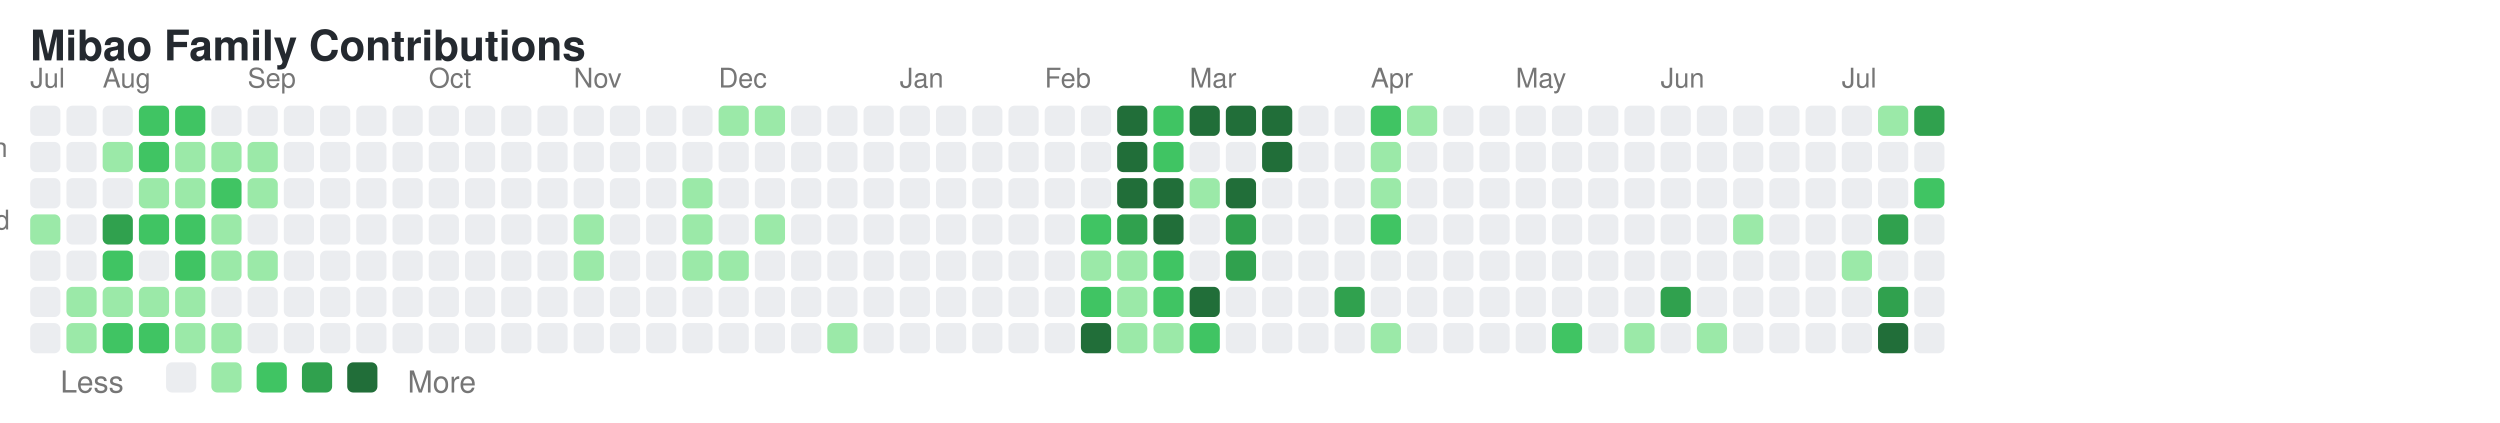
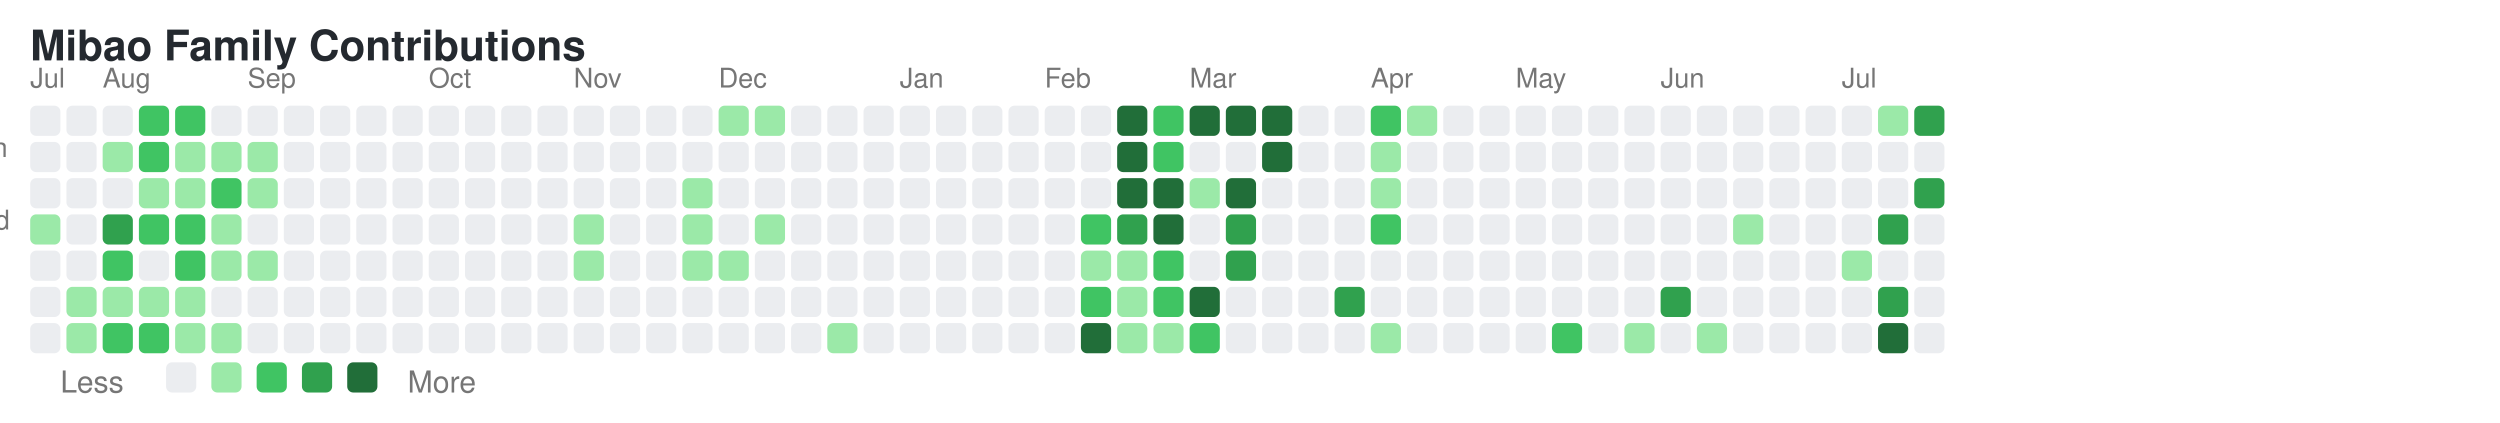
<svg xmlns="http://www.w3.org/2000/svg" width="828" height="140">
  <text x="10" y="20" font-family="-apple-system, BlinkMacSystemFont, Segoe UI, Helvetica, Arial, sans-serif" font-size="14" font-weight="600" fill="#24292f">Mibao Family Contributions</text>
  <g transform="translate(10, 35)">
    <text x="0" y="-6" font-family="-apple-system, BlinkMacSystemFont, Segoe UI, Helvetica, Arial, sans-serif" font-size="9" fill="#767676">Jul</text>
    <text x="24" y="-6" font-family="-apple-system, BlinkMacSystemFont, Segoe UI, Helvetica, Arial, sans-serif" font-size="9" fill="#767676">Aug</text>
    <text x="72" y="-6" font-family="-apple-system, BlinkMacSystemFont, Segoe UI, Helvetica, Arial, sans-serif" font-size="9" fill="#767676">Sep</text>
    <text x="132" y="-6" font-family="-apple-system, BlinkMacSystemFont, Segoe UI, Helvetica, Arial, sans-serif" font-size="9" fill="#767676">Oct</text>
    <text x="180" y="-6" font-family="-apple-system, BlinkMacSystemFont, Segoe UI, Helvetica, Arial, sans-serif" font-size="9" fill="#767676">Nov</text>
    <text x="228" y="-6" font-family="-apple-system, BlinkMacSystemFont, Segoe UI, Helvetica, Arial, sans-serif" font-size="9" fill="#767676">Dec</text>
    <text x="288" y="-6" font-family="-apple-system, BlinkMacSystemFont, Segoe UI, Helvetica, Arial, sans-serif" font-size="9" fill="#767676">Jan</text>
    <text x="336" y="-6" font-family="-apple-system, BlinkMacSystemFont, Segoe UI, Helvetica, Arial, sans-serif" font-size="9" fill="#767676">Feb</text>
    <text x="384" y="-6" font-family="-apple-system, BlinkMacSystemFont, Segoe UI, Helvetica, Arial, sans-serif" font-size="9" fill="#767676">Mar</text>
    <text x="444" y="-6" font-family="-apple-system, BlinkMacSystemFont, Segoe UI, Helvetica, Arial, sans-serif" font-size="9" fill="#767676">Apr</text>
    <text x="492" y="-6" font-family="-apple-system, BlinkMacSystemFont, Segoe UI, Helvetica, Arial, sans-serif" font-size="9" fill="#767676">May</text>
    <text x="540" y="-6" font-family="-apple-system, BlinkMacSystemFont, Segoe UI, Helvetica, Arial, sans-serif" font-size="9" fill="#767676">Jun</text>
    <text x="600" y="-6" font-family="-apple-system, BlinkMacSystemFont, Segoe UI, Helvetica, Arial, sans-serif" font-size="9" fill="#767676">Jul</text>
    <text x="-25" y="17.0" font-family="-apple-system, BlinkMacSystemFont, Segoe UI, Helvetica, Arial, sans-serif" font-size="9" fill="#767676">Mon</text>
    <text x="-25" y="41.0" font-family="-apple-system, BlinkMacSystemFont, Segoe UI, Helvetica, Arial, sans-serif" font-size="9" fill="#767676">Wed</text>
    <text x="-25" y="65.0" font-family="-apple-system, BlinkMacSystemFont, Segoe UI, Helvetica, Arial, sans-serif" font-size="9" fill="#767676">Fri</text>
    <rect x="0" y="0" width="10" height="10" fill="#ebedf0" rx="2" />
    <rect x="0" y="12" width="10" height="10" fill="#ebedf0" rx="2" />
    <rect x="0" y="24" width="10" height="10" fill="#ebedf0" rx="2" />
    <rect x="0" y="36" width="10" height="10" fill="#9be9a8" rx="2" />
    <rect x="0" y="48" width="10" height="10" fill="#ebedf0" rx="2" />
    <rect x="0" y="60" width="10" height="10" fill="#ebedf0" rx="2" />
    <rect x="0" y="72" width="10" height="10" fill="#ebedf0" rx="2" />
    <rect x="12" y="0" width="10" height="10" fill="#ebedf0" rx="2" />
    <rect x="12" y="12" width="10" height="10" fill="#ebedf0" rx="2" />
    <rect x="12" y="24" width="10" height="10" fill="#ebedf0" rx="2" />
    <rect x="12" y="36" width="10" height="10" fill="#ebedf0" rx="2" />
    <rect x="12" y="48" width="10" height="10" fill="#ebedf0" rx="2" />
    <rect x="12" y="60" width="10" height="10" fill="#9be9a8" rx="2" />
    <rect x="12" y="72" width="10" height="10" fill="#9be9a8" rx="2" />
    <rect x="24" y="0" width="10" height="10" fill="#ebedf0" rx="2" />
    <rect x="24" y="12" width="10" height="10" fill="#9be9a8" rx="2" />
    <rect x="24" y="24" width="10" height="10" fill="#ebedf0" rx="2" />
    <rect x="24" y="36" width="10" height="10" fill="#30a14e" rx="2" />
    <rect x="24" y="48" width="10" height="10" fill="#40c463" rx="2" />
    <rect x="24" y="60" width="10" height="10" fill="#9be9a8" rx="2" />
    <rect x="24" y="72" width="10" height="10" fill="#40c463" rx="2" />
    <rect x="36" y="0" width="10" height="10" fill="#40c463" rx="2" />
    <rect x="36" y="12" width="10" height="10" fill="#40c463" rx="2" />
    <rect x="36" y="24" width="10" height="10" fill="#9be9a8" rx="2" />
    <rect x="36" y="36" width="10" height="10" fill="#40c463" rx="2" />
    <rect x="36" y="48" width="10" height="10" fill="#ebedf0" rx="2" />
    <rect x="36" y="60" width="10" height="10" fill="#9be9a8" rx="2" />
    <rect x="36" y="72" width="10" height="10" fill="#40c463" rx="2" />
    <rect x="48" y="0" width="10" height="10" fill="#40c463" rx="2" />
    <rect x="48" y="12" width="10" height="10" fill="#9be9a8" rx="2" />
    <rect x="48" y="24" width="10" height="10" fill="#9be9a8" rx="2" />
    <rect x="48" y="36" width="10" height="10" fill="#40c463" rx="2" />
    <rect x="48" y="48" width="10" height="10" fill="#40c463" rx="2" />
    <rect x="48" y="60" width="10" height="10" fill="#9be9a8" rx="2" />
    <rect x="48" y="72" width="10" height="10" fill="#9be9a8" rx="2" />
    <rect x="60" y="0" width="10" height="10" fill="#ebedf0" rx="2" />
    <rect x="60" y="12" width="10" height="10" fill="#9be9a8" rx="2" />
    <rect x="60" y="24" width="10" height="10" fill="#40c463" rx="2" />
    <rect x="60" y="36" width="10" height="10" fill="#9be9a8" rx="2" />
    <rect x="60" y="48" width="10" height="10" fill="#9be9a8" rx="2" />
    <rect x="60" y="60" width="10" height="10" fill="#ebedf0" rx="2" />
    <rect x="60" y="72" width="10" height="10" fill="#9be9a8" rx="2" />
    <rect x="72" y="0" width="10" height="10" fill="#ebedf0" rx="2" />
    <rect x="72" y="12" width="10" height="10" fill="#9be9a8" rx="2" />
    <rect x="72" y="24" width="10" height="10" fill="#9be9a8" rx="2" />
    <rect x="72" y="36" width="10" height="10" fill="#ebedf0" rx="2" />
    <rect x="72" y="48" width="10" height="10" fill="#9be9a8" rx="2" />
    <rect x="72" y="60" width="10" height="10" fill="#ebedf0" rx="2" />
    <rect x="72" y="72" width="10" height="10" fill="#ebedf0" rx="2" />
    <rect x="84" y="0" width="10" height="10" fill="#ebedf0" rx="2" />
    <rect x="84" y="12" width="10" height="10" fill="#ebedf0" rx="2" />
    <rect x="84" y="24" width="10" height="10" fill="#ebedf0" rx="2" />
    <rect x="84" y="36" width="10" height="10" fill="#ebedf0" rx="2" />
    <rect x="84" y="48" width="10" height="10" fill="#ebedf0" rx="2" />
    <rect x="84" y="60" width="10" height="10" fill="#ebedf0" rx="2" />
    <rect x="84" y="72" width="10" height="10" fill="#ebedf0" rx="2" />
    <rect x="96" y="0" width="10" height="10" fill="#ebedf0" rx="2" />
    <rect x="96" y="12" width="10" height="10" fill="#ebedf0" rx="2" />
    <rect x="96" y="24" width="10" height="10" fill="#ebedf0" rx="2" />
    <rect x="96" y="36" width="10" height="10" fill="#ebedf0" rx="2" />
    <rect x="96" y="48" width="10" height="10" fill="#ebedf0" rx="2" />
    <rect x="96" y="60" width="10" height="10" fill="#ebedf0" rx="2" />
    <rect x="96" y="72" width="10" height="10" fill="#ebedf0" rx="2" />
    <rect x="108" y="0" width="10" height="10" fill="#ebedf0" rx="2" />
    <rect x="108" y="12" width="10" height="10" fill="#ebedf0" rx="2" />
    <rect x="108" y="24" width="10" height="10" fill="#ebedf0" rx="2" />
    <rect x="108" y="36" width="10" height="10" fill="#ebedf0" rx="2" />
    <rect x="108" y="48" width="10" height="10" fill="#ebedf0" rx="2" />
    <rect x="108" y="60" width="10" height="10" fill="#ebedf0" rx="2" />
    <rect x="108" y="72" width="10" height="10" fill="#ebedf0" rx="2" />
    <rect x="120" y="0" width="10" height="10" fill="#ebedf0" rx="2" />
    <rect x="120" y="12" width="10" height="10" fill="#ebedf0" rx="2" />
    <rect x="120" y="24" width="10" height="10" fill="#ebedf0" rx="2" />
    <rect x="120" y="36" width="10" height="10" fill="#ebedf0" rx="2" />
    <rect x="120" y="48" width="10" height="10" fill="#ebedf0" rx="2" />
    <rect x="120" y="60" width="10" height="10" fill="#ebedf0" rx="2" />
    <rect x="120" y="72" width="10" height="10" fill="#ebedf0" rx="2" />
    <rect x="132" y="0" width="10" height="10" fill="#ebedf0" rx="2" />
    <rect x="132" y="12" width="10" height="10" fill="#ebedf0" rx="2" />
    <rect x="132" y="24" width="10" height="10" fill="#ebedf0" rx="2" />
    <rect x="132" y="36" width="10" height="10" fill="#ebedf0" rx="2" />
    <rect x="132" y="48" width="10" height="10" fill="#ebedf0" rx="2" />
    <rect x="132" y="60" width="10" height="10" fill="#ebedf0" rx="2" />
    <rect x="132" y="72" width="10" height="10" fill="#ebedf0" rx="2" />
    <rect x="144" y="0" width="10" height="10" fill="#ebedf0" rx="2" />
    <rect x="144" y="12" width="10" height="10" fill="#ebedf0" rx="2" />
    <rect x="144" y="24" width="10" height="10" fill="#ebedf0" rx="2" />
    <rect x="144" y="36" width="10" height="10" fill="#ebedf0" rx="2" />
    <rect x="144" y="48" width="10" height="10" fill="#ebedf0" rx="2" />
    <rect x="144" y="60" width="10" height="10" fill="#ebedf0" rx="2" />
    <rect x="144" y="72" width="10" height="10" fill="#ebedf0" rx="2" />
    <rect x="156" y="0" width="10" height="10" fill="#ebedf0" rx="2" />
    <rect x="156" y="12" width="10" height="10" fill="#ebedf0" rx="2" />
    <rect x="156" y="24" width="10" height="10" fill="#ebedf0" rx="2" />
    <rect x="156" y="36" width="10" height="10" fill="#ebedf0" rx="2" />
    <rect x="156" y="48" width="10" height="10" fill="#ebedf0" rx="2" />
    <rect x="156" y="60" width="10" height="10" fill="#ebedf0" rx="2" />
    <rect x="156" y="72" width="10" height="10" fill="#ebedf0" rx="2" />
    <rect x="168" y="0" width="10" height="10" fill="#ebedf0" rx="2" />
    <rect x="168" y="12" width="10" height="10" fill="#ebedf0" rx="2" />
    <rect x="168" y="24" width="10" height="10" fill="#ebedf0" rx="2" />
    <rect x="168" y="36" width="10" height="10" fill="#ebedf0" rx="2" />
    <rect x="168" y="48" width="10" height="10" fill="#ebedf0" rx="2" />
    <rect x="168" y="60" width="10" height="10" fill="#ebedf0" rx="2" />
    <rect x="168" y="72" width="10" height="10" fill="#ebedf0" rx="2" />
    <rect x="180" y="0" width="10" height="10" fill="#ebedf0" rx="2" />
    <rect x="180" y="12" width="10" height="10" fill="#ebedf0" rx="2" />
    <rect x="180" y="24" width="10" height="10" fill="#ebedf0" rx="2" />
    <rect x="180" y="36" width="10" height="10" fill="#9be9a8" rx="2" />
    <rect x="180" y="48" width="10" height="10" fill="#9be9a8" rx="2" />
    <rect x="180" y="60" width="10" height="10" fill="#ebedf0" rx="2" />
    <rect x="180" y="72" width="10" height="10" fill="#ebedf0" rx="2" />
    <rect x="192" y="0" width="10" height="10" fill="#ebedf0" rx="2" />
    <rect x="192" y="12" width="10" height="10" fill="#ebedf0" rx="2" />
    <rect x="192" y="24" width="10" height="10" fill="#ebedf0" rx="2" />
    <rect x="192" y="36" width="10" height="10" fill="#ebedf0" rx="2" />
    <rect x="192" y="48" width="10" height="10" fill="#ebedf0" rx="2" />
    <rect x="192" y="60" width="10" height="10" fill="#ebedf0" rx="2" />
    <rect x="192" y="72" width="10" height="10" fill="#ebedf0" rx="2" />
    <rect x="204" y="0" width="10" height="10" fill="#ebedf0" rx="2" />
    <rect x="204" y="12" width="10" height="10" fill="#ebedf0" rx="2" />
    <rect x="204" y="24" width="10" height="10" fill="#ebedf0" rx="2" />
    <rect x="204" y="36" width="10" height="10" fill="#ebedf0" rx="2" />
    <rect x="204" y="48" width="10" height="10" fill="#ebedf0" rx="2" />
    <rect x="204" y="60" width="10" height="10" fill="#ebedf0" rx="2" />
    <rect x="204" y="72" width="10" height="10" fill="#ebedf0" rx="2" />
    <rect x="216" y="0" width="10" height="10" fill="#ebedf0" rx="2" />
    <rect x="216" y="12" width="10" height="10" fill="#ebedf0" rx="2" />
    <rect x="216" y="24" width="10" height="10" fill="#9be9a8" rx="2" />
    <rect x="216" y="36" width="10" height="10" fill="#9be9a8" rx="2" />
    <rect x="216" y="48" width="10" height="10" fill="#9be9a8" rx="2" />
    <rect x="216" y="60" width="10" height="10" fill="#ebedf0" rx="2" />
    <rect x="216" y="72" width="10" height="10" fill="#ebedf0" rx="2" />
    <rect x="228" y="0" width="10" height="10" fill="#9be9a8" rx="2" />
    <rect x="228" y="12" width="10" height="10" fill="#ebedf0" rx="2" />
    <rect x="228" y="24" width="10" height="10" fill="#ebedf0" rx="2" />
    <rect x="228" y="36" width="10" height="10" fill="#ebedf0" rx="2" />
    <rect x="228" y="48" width="10" height="10" fill="#9be9a8" rx="2" />
    <rect x="228" y="60" width="10" height="10" fill="#ebedf0" rx="2" />
    <rect x="228" y="72" width="10" height="10" fill="#ebedf0" rx="2" />
    <rect x="240" y="0" width="10" height="10" fill="#9be9a8" rx="2" />
    <rect x="240" y="12" width="10" height="10" fill="#ebedf0" rx="2" />
    <rect x="240" y="24" width="10" height="10" fill="#ebedf0" rx="2" />
    <rect x="240" y="36" width="10" height="10" fill="#9be9a8" rx="2" />
    <rect x="240" y="48" width="10" height="10" fill="#ebedf0" rx="2" />
    <rect x="240" y="60" width="10" height="10" fill="#ebedf0" rx="2" />
    <rect x="240" y="72" width="10" height="10" fill="#ebedf0" rx="2" />
    <rect x="252" y="0" width="10" height="10" fill="#ebedf0" rx="2" />
    <rect x="252" y="12" width="10" height="10" fill="#ebedf0" rx="2" />
    <rect x="252" y="24" width="10" height="10" fill="#ebedf0" rx="2" />
    <rect x="252" y="36" width="10" height="10" fill="#ebedf0" rx="2" />
    <rect x="252" y="48" width="10" height="10" fill="#ebedf0" rx="2" />
    <rect x="252" y="60" width="10" height="10" fill="#ebedf0" rx="2" />
    <rect x="252" y="72" width="10" height="10" fill="#ebedf0" rx="2" />
    <rect x="264" y="0" width="10" height="10" fill="#ebedf0" rx="2" />
    <rect x="264" y="12" width="10" height="10" fill="#ebedf0" rx="2" />
    <rect x="264" y="24" width="10" height="10" fill="#ebedf0" rx="2" />
    <rect x="264" y="36" width="10" height="10" fill="#ebedf0" rx="2" />
    <rect x="264" y="48" width="10" height="10" fill="#ebedf0" rx="2" />
    <rect x="264" y="60" width="10" height="10" fill="#ebedf0" rx="2" />
    <rect x="264" y="72" width="10" height="10" fill="#9be9a8" rx="2" />
    <rect x="276" y="0" width="10" height="10" fill="#ebedf0" rx="2" />
    <rect x="276" y="12" width="10" height="10" fill="#ebedf0" rx="2" />
    <rect x="276" y="24" width="10" height="10" fill="#ebedf0" rx="2" />
    <rect x="276" y="36" width="10" height="10" fill="#ebedf0" rx="2" />
    <rect x="276" y="48" width="10" height="10" fill="#ebedf0" rx="2" />
    <rect x="276" y="60" width="10" height="10" fill="#ebedf0" rx="2" />
    <rect x="276" y="72" width="10" height="10" fill="#ebedf0" rx="2" />
    <rect x="288" y="0" width="10" height="10" fill="#ebedf0" rx="2" />
    <rect x="288" y="12" width="10" height="10" fill="#ebedf0" rx="2" />
    <rect x="288" y="24" width="10" height="10" fill="#ebedf0" rx="2" />
    <rect x="288" y="36" width="10" height="10" fill="#ebedf0" rx="2" />
    <rect x="288" y="48" width="10" height="10" fill="#ebedf0" rx="2" />
    <rect x="288" y="60" width="10" height="10" fill="#ebedf0" rx="2" />
    <rect x="288" y="72" width="10" height="10" fill="#ebedf0" rx="2" />
    <rect x="300" y="0" width="10" height="10" fill="#ebedf0" rx="2" />
    <rect x="300" y="12" width="10" height="10" fill="#ebedf0" rx="2" />
    <rect x="300" y="24" width="10" height="10" fill="#ebedf0" rx="2" />
    <rect x="300" y="36" width="10" height="10" fill="#ebedf0" rx="2" />
    <rect x="300" y="48" width="10" height="10" fill="#ebedf0" rx="2" />
    <rect x="300" y="60" width="10" height="10" fill="#ebedf0" rx="2" />
    <rect x="300" y="72" width="10" height="10" fill="#ebedf0" rx="2" />
    <rect x="312" y="0" width="10" height="10" fill="#ebedf0" rx="2" />
    <rect x="312" y="12" width="10" height="10" fill="#ebedf0" rx="2" />
    <rect x="312" y="24" width="10" height="10" fill="#ebedf0" rx="2" />
    <rect x="312" y="36" width="10" height="10" fill="#ebedf0" rx="2" />
    <rect x="312" y="48" width="10" height="10" fill="#ebedf0" rx="2" />
    <rect x="312" y="60" width="10" height="10" fill="#ebedf0" rx="2" />
    <rect x="312" y="72" width="10" height="10" fill="#ebedf0" rx="2" />
    <rect x="324" y="0" width="10" height="10" fill="#ebedf0" rx="2" />
    <rect x="324" y="12" width="10" height="10" fill="#ebedf0" rx="2" />
    <rect x="324" y="24" width="10" height="10" fill="#ebedf0" rx="2" />
    <rect x="324" y="36" width="10" height="10" fill="#ebedf0" rx="2" />
    <rect x="324" y="48" width="10" height="10" fill="#ebedf0" rx="2" />
    <rect x="324" y="60" width="10" height="10" fill="#ebedf0" rx="2" />
    <rect x="324" y="72" width="10" height="10" fill="#ebedf0" rx="2" />
    <rect x="336" y="0" width="10" height="10" fill="#ebedf0" rx="2" />
    <rect x="336" y="12" width="10" height="10" fill="#ebedf0" rx="2" />
    <rect x="336" y="24" width="10" height="10" fill="#ebedf0" rx="2" />
    <rect x="336" y="36" width="10" height="10" fill="#ebedf0" rx="2" />
    <rect x="336" y="48" width="10" height="10" fill="#ebedf0" rx="2" />
    <rect x="336" y="60" width="10" height="10" fill="#ebedf0" rx="2" />
    <rect x="336" y="72" width="10" height="10" fill="#ebedf0" rx="2" />
    <rect x="348" y="0" width="10" height="10" fill="#ebedf0" rx="2" />
    <rect x="348" y="12" width="10" height="10" fill="#ebedf0" rx="2" />
    <rect x="348" y="24" width="10" height="10" fill="#ebedf0" rx="2" />
    <rect x="348" y="36" width="10" height="10" fill="#40c463" rx="2" />
    <rect x="348" y="48" width="10" height="10" fill="#9be9a8" rx="2" />
    <rect x="348" y="60" width="10" height="10" fill="#40c463" rx="2" />
    <rect x="348" y="72" width="10" height="10" fill="#216e39" rx="2" />
    <rect x="360" y="0" width="10" height="10" fill="#216e39" rx="2" />
    <rect x="360" y="12" width="10" height="10" fill="#216e39" rx="2" />
    <rect x="360" y="24" width="10" height="10" fill="#216e39" rx="2" />
    <rect x="360" y="36" width="10" height="10" fill="#30a14e" rx="2" />
    <rect x="360" y="48" width="10" height="10" fill="#9be9a8" rx="2" />
    <rect x="360" y="60" width="10" height="10" fill="#9be9a8" rx="2" />
    <rect x="360" y="72" width="10" height="10" fill="#9be9a8" rx="2" />
    <rect x="372" y="0" width="10" height="10" fill="#40c463" rx="2" />
    <rect x="372" y="12" width="10" height="10" fill="#40c463" rx="2" />
    <rect x="372" y="24" width="10" height="10" fill="#216e39" rx="2" />
    <rect x="372" y="36" width="10" height="10" fill="#216e39" rx="2" />
    <rect x="372" y="48" width="10" height="10" fill="#40c463" rx="2" />
    <rect x="372" y="60" width="10" height="10" fill="#40c463" rx="2" />
    <rect x="372" y="72" width="10" height="10" fill="#9be9a8" rx="2" />
    <rect x="384" y="0" width="10" height="10" fill="#216e39" rx="2" />
    <rect x="384" y="12" width="10" height="10" fill="#ebedf0" rx="2" />
    <rect x="384" y="24" width="10" height="10" fill="#9be9a8" rx="2" />
    <rect x="384" y="36" width="10" height="10" fill="#ebedf0" rx="2" />
    <rect x="384" y="48" width="10" height="10" fill="#ebedf0" rx="2" />
    <rect x="384" y="60" width="10" height="10" fill="#216e39" rx="2" />
    <rect x="384" y="72" width="10" height="10" fill="#40c463" rx="2" />
    <rect x="396" y="0" width="10" height="10" fill="#216e39" rx="2" />
    <rect x="396" y="12" width="10" height="10" fill="#ebedf0" rx="2" />
    <rect x="396" y="24" width="10" height="10" fill="#216e39" rx="2" />
    <rect x="396" y="36" width="10" height="10" fill="#30a14e" rx="2" />
    <rect x="396" y="48" width="10" height="10" fill="#30a14e" rx="2" />
    <rect x="396" y="60" width="10" height="10" fill="#ebedf0" rx="2" />
    <rect x="396" y="72" width="10" height="10" fill="#ebedf0" rx="2" />
    <rect x="408" y="0" width="10" height="10" fill="#216e39" rx="2" />
    <rect x="408" y="12" width="10" height="10" fill="#216e39" rx="2" />
    <rect x="408" y="24" width="10" height="10" fill="#ebedf0" rx="2" />
    <rect x="408" y="36" width="10" height="10" fill="#ebedf0" rx="2" />
    <rect x="408" y="48" width="10" height="10" fill="#ebedf0" rx="2" />
    <rect x="408" y="60" width="10" height="10" fill="#ebedf0" rx="2" />
    <rect x="408" y="72" width="10" height="10" fill="#ebedf0" rx="2" />
    <rect x="420" y="0" width="10" height="10" fill="#ebedf0" rx="2" />
    <rect x="420" y="12" width="10" height="10" fill="#ebedf0" rx="2" />
    <rect x="420" y="24" width="10" height="10" fill="#ebedf0" rx="2" />
    <rect x="420" y="36" width="10" height="10" fill="#ebedf0" rx="2" />
    <rect x="420" y="48" width="10" height="10" fill="#ebedf0" rx="2" />
    <rect x="420" y="60" width="10" height="10" fill="#ebedf0" rx="2" />
    <rect x="420" y="72" width="10" height="10" fill="#ebedf0" rx="2" />
    <rect x="432" y="0" width="10" height="10" fill="#ebedf0" rx="2" />
    <rect x="432" y="12" width="10" height="10" fill="#ebedf0" rx="2" />
    <rect x="432" y="24" width="10" height="10" fill="#ebedf0" rx="2" />
    <rect x="432" y="36" width="10" height="10" fill="#ebedf0" rx="2" />
    <rect x="432" y="48" width="10" height="10" fill="#ebedf0" rx="2" />
    <rect x="432" y="60" width="10" height="10" fill="#30a14e" rx="2" />
    <rect x="432" y="72" width="10" height="10" fill="#ebedf0" rx="2" />
    <rect x="444" y="0" width="10" height="10" fill="#40c463" rx="2" />
    <rect x="444" y="12" width="10" height="10" fill="#9be9a8" rx="2" />
    <rect x="444" y="24" width="10" height="10" fill="#9be9a8" rx="2" />
    <rect x="444" y="36" width="10" height="10" fill="#40c463" rx="2" />
    <rect x="444" y="48" width="10" height="10" fill="#ebedf0" rx="2" />
    <rect x="444" y="60" width="10" height="10" fill="#ebedf0" rx="2" />
    <rect x="444" y="72" width="10" height="10" fill="#9be9a8" rx="2" />
    <rect x="456" y="0" width="10" height="10" fill="#9be9a8" rx="2" />
    <rect x="456" y="12" width="10" height="10" fill="#ebedf0" rx="2" />
    <rect x="456" y="24" width="10" height="10" fill="#ebedf0" rx="2" />
    <rect x="456" y="36" width="10" height="10" fill="#ebedf0" rx="2" />
    <rect x="456" y="48" width="10" height="10" fill="#ebedf0" rx="2" />
    <rect x="456" y="60" width="10" height="10" fill="#ebedf0" rx="2" />
    <rect x="456" y="72" width="10" height="10" fill="#ebedf0" rx="2" />
    <rect x="468" y="0" width="10" height="10" fill="#ebedf0" rx="2" />
    <rect x="468" y="12" width="10" height="10" fill="#ebedf0" rx="2" />
    <rect x="468" y="24" width="10" height="10" fill="#ebedf0" rx="2" />
    <rect x="468" y="36" width="10" height="10" fill="#ebedf0" rx="2" />
    <rect x="468" y="48" width="10" height="10" fill="#ebedf0" rx="2" />
    <rect x="468" y="60" width="10" height="10" fill="#ebedf0" rx="2" />
    <rect x="468" y="72" width="10" height="10" fill="#ebedf0" rx="2" />
    <rect x="480" y="0" width="10" height="10" fill="#ebedf0" rx="2" />
    <rect x="480" y="12" width="10" height="10" fill="#ebedf0" rx="2" />
    <rect x="480" y="24" width="10" height="10" fill="#ebedf0" rx="2" />
    <rect x="480" y="36" width="10" height="10" fill="#ebedf0" rx="2" />
    <rect x="480" y="48" width="10" height="10" fill="#ebedf0" rx="2" />
    <rect x="480" y="60" width="10" height="10" fill="#ebedf0" rx="2" />
    <rect x="480" y="72" width="10" height="10" fill="#ebedf0" rx="2" />
    <rect x="492" y="0" width="10" height="10" fill="#ebedf0" rx="2" />
    <rect x="492" y="12" width="10" height="10" fill="#ebedf0" rx="2" />
    <rect x="492" y="24" width="10" height="10" fill="#ebedf0" rx="2" />
    <rect x="492" y="36" width="10" height="10" fill="#ebedf0" rx="2" />
    <rect x="492" y="48" width="10" height="10" fill="#ebedf0" rx="2" />
    <rect x="492" y="60" width="10" height="10" fill="#ebedf0" rx="2" />
    <rect x="492" y="72" width="10" height="10" fill="#ebedf0" rx="2" />
    <rect x="504" y="0" width="10" height="10" fill="#ebedf0" rx="2" />
    <rect x="504" y="12" width="10" height="10" fill="#ebedf0" rx="2" />
    <rect x="504" y="24" width="10" height="10" fill="#ebedf0" rx="2" />
    <rect x="504" y="36" width="10" height="10" fill="#ebedf0" rx="2" />
    <rect x="504" y="48" width="10" height="10" fill="#ebedf0" rx="2" />
    <rect x="504" y="60" width="10" height="10" fill="#ebedf0" rx="2" />
    <rect x="504" y="72" width="10" height="10" fill="#40c463" rx="2" />
    <rect x="516" y="0" width="10" height="10" fill="#ebedf0" rx="2" />
    <rect x="516" y="12" width="10" height="10" fill="#ebedf0" rx="2" />
    <rect x="516" y="24" width="10" height="10" fill="#ebedf0" rx="2" />
    <rect x="516" y="36" width="10" height="10" fill="#ebedf0" rx="2" />
    <rect x="516" y="48" width="10" height="10" fill="#ebedf0" rx="2" />
    <rect x="516" y="60" width="10" height="10" fill="#ebedf0" rx="2" />
    <rect x="516" y="72" width="10" height="10" fill="#ebedf0" rx="2" />
    <rect x="528" y="0" width="10" height="10" fill="#ebedf0" rx="2" />
    <rect x="528" y="12" width="10" height="10" fill="#ebedf0" rx="2" />
    <rect x="528" y="24" width="10" height="10" fill="#ebedf0" rx="2" />
    <rect x="528" y="36" width="10" height="10" fill="#ebedf0" rx="2" />
    <rect x="528" y="48" width="10" height="10" fill="#ebedf0" rx="2" />
    <rect x="528" y="60" width="10" height="10" fill="#ebedf0" rx="2" />
    <rect x="528" y="72" width="10" height="10" fill="#9be9a8" rx="2" />
    <rect x="540" y="0" width="10" height="10" fill="#ebedf0" rx="2" />
    <rect x="540" y="12" width="10" height="10" fill="#ebedf0" rx="2" />
    <rect x="540" y="24" width="10" height="10" fill="#ebedf0" rx="2" />
    <rect x="540" y="36" width="10" height="10" fill="#ebedf0" rx="2" />
    <rect x="540" y="48" width="10" height="10" fill="#ebedf0" rx="2" />
    <rect x="540" y="60" width="10" height="10" fill="#30a14e" rx="2" />
    <rect x="540" y="72" width="10" height="10" fill="#ebedf0" rx="2" />
    <rect x="552" y="0" width="10" height="10" fill="#ebedf0" rx="2" />
    <rect x="552" y="12" width="10" height="10" fill="#ebedf0" rx="2" />
    <rect x="552" y="24" width="10" height="10" fill="#ebedf0" rx="2" />
    <rect x="552" y="36" width="10" height="10" fill="#ebedf0" rx="2" />
    <rect x="552" y="48" width="10" height="10" fill="#ebedf0" rx="2" />
    <rect x="552" y="60" width="10" height="10" fill="#ebedf0" rx="2" />
    <rect x="552" y="72" width="10" height="10" fill="#9be9a8" rx="2" />
    <rect x="564" y="0" width="10" height="10" fill="#ebedf0" rx="2" />
    <rect x="564" y="12" width="10" height="10" fill="#ebedf0" rx="2" />
    <rect x="564" y="24" width="10" height="10" fill="#ebedf0" rx="2" />
    <rect x="564" y="36" width="10" height="10" fill="#9be9a8" rx="2" />
    <rect x="564" y="48" width="10" height="10" fill="#ebedf0" rx="2" />
    <rect x="564" y="60" width="10" height="10" fill="#ebedf0" rx="2" />
    <rect x="564" y="72" width="10" height="10" fill="#ebedf0" rx="2" />
    <rect x="576" y="0" width="10" height="10" fill="#ebedf0" rx="2" />
    <rect x="576" y="12" width="10" height="10" fill="#ebedf0" rx="2" />
    <rect x="576" y="24" width="10" height="10" fill="#ebedf0" rx="2" />
    <rect x="576" y="36" width="10" height="10" fill="#ebedf0" rx="2" />
    <rect x="576" y="48" width="10" height="10" fill="#ebedf0" rx="2" />
    <rect x="576" y="60" width="10" height="10" fill="#ebedf0" rx="2" />
    <rect x="576" y="72" width="10" height="10" fill="#ebedf0" rx="2" />
    <rect x="588" y="0" width="10" height="10" fill="#ebedf0" rx="2" />
    <rect x="588" y="12" width="10" height="10" fill="#ebedf0" rx="2" />
    <rect x="588" y="24" width="10" height="10" fill="#ebedf0" rx="2" />
    <rect x="588" y="36" width="10" height="10" fill="#ebedf0" rx="2" />
    <rect x="588" y="48" width="10" height="10" fill="#ebedf0" rx="2" />
    <rect x="588" y="60" width="10" height="10" fill="#ebedf0" rx="2" />
    <rect x="588" y="72" width="10" height="10" fill="#ebedf0" rx="2" />
    <rect x="600" y="0" width="10" height="10" fill="#ebedf0" rx="2" />
    <rect x="600" y="12" width="10" height="10" fill="#ebedf0" rx="2" />
    <rect x="600" y="24" width="10" height="10" fill="#ebedf0" rx="2" />
    <rect x="600" y="36" width="10" height="10" fill="#ebedf0" rx="2" />
    <rect x="600" y="48" width="10" height="10" fill="#9be9a8" rx="2" />
    <rect x="600" y="60" width="10" height="10" fill="#ebedf0" rx="2" />
    <rect x="600" y="72" width="10" height="10" fill="#ebedf0" rx="2" />
    <rect x="612" y="0" width="10" height="10" fill="#9be9a8" rx="2" />
    <rect x="612" y="12" width="10" height="10" fill="#ebedf0" rx="2" />
    <rect x="612" y="24" width="10" height="10" fill="#ebedf0" rx="2" />
    <rect x="612" y="36" width="10" height="10" fill="#30a14e" rx="2" />
    <rect x="612" y="48" width="10" height="10" fill="#ebedf0" rx="2" />
    <rect x="612" y="60" width="10" height="10" fill="#30a14e" rx="2" />
    <rect x="612" y="72" width="10" height="10" fill="#216e39" rx="2" />
    <rect x="624" y="0" width="10" height="10" fill="#30a14e" rx="2" />
    <rect x="624" y="12" width="10" height="10" fill="#ebedf0" rx="2" />
-     <rect x="624" y="24" width="10" height="10" fill="#40c463" rx="2" />
+     <rect x="624" y="24" width="10" height="10" fill="#30a14e" rx="2" />
    <rect x="624" y="36" width="10" height="10" fill="#ebedf0" rx="2" />
    <rect x="624" y="48" width="10" height="10" fill="#ebedf0" rx="2" />
    <rect x="624" y="60" width="10" height="10" fill="#ebedf0" rx="2" />
    <rect x="624" y="72" width="10" height="10" fill="#ebedf0" rx="2" />
    <text x="10" y="95" font-family="-apple-system, BlinkMacSystemFont, Segoe UI, Helvetica, Arial, sans-serif" font-size="10" fill="#767676">Less</text>
    <rect x="45" y="85" width="10" height="10" fill="#ebedf0" rx="2" />
    <rect x="60" y="85" width="10" height="10" fill="#9be9a8" rx="2" />
    <rect x="75" y="85" width="10" height="10" fill="#40c463" rx="2" />
    <rect x="90" y="85" width="10" height="10" fill="#30a14e" rx="2" />
    <rect x="105" y="85" width="10" height="10" fill="#216e39" rx="2" />
    <text x="125" y="95" font-family="-apple-system, BlinkMacSystemFont, Segoe UI, Helvetica, Arial, sans-serif" font-size="10" fill="#767676">More</text>
  </g>
</svg>
